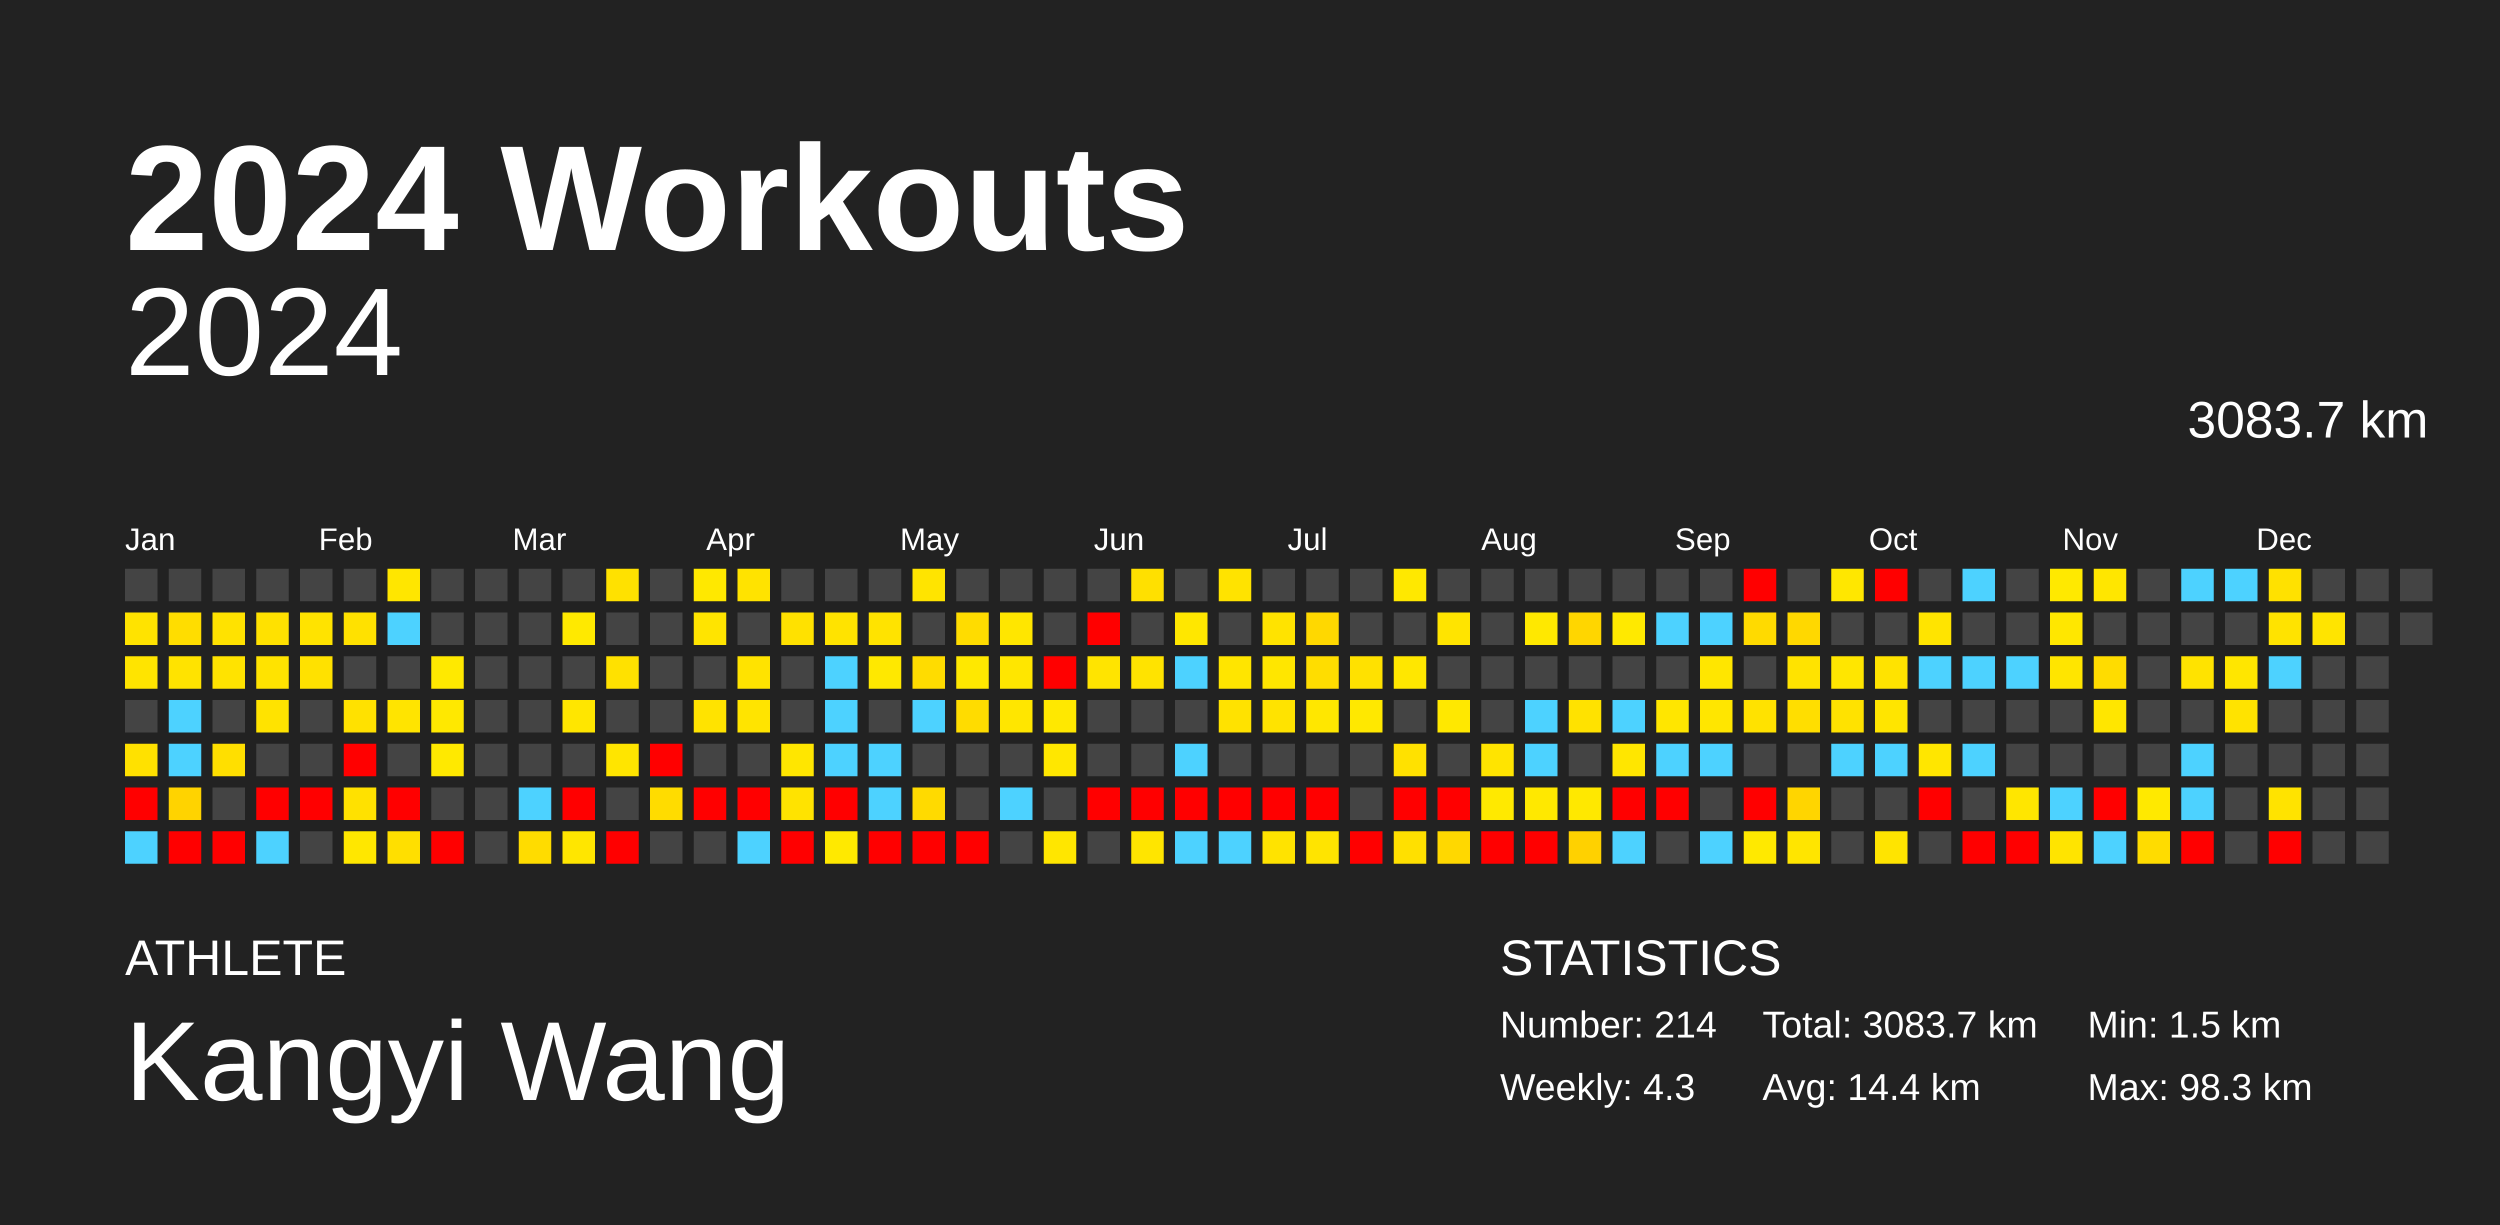
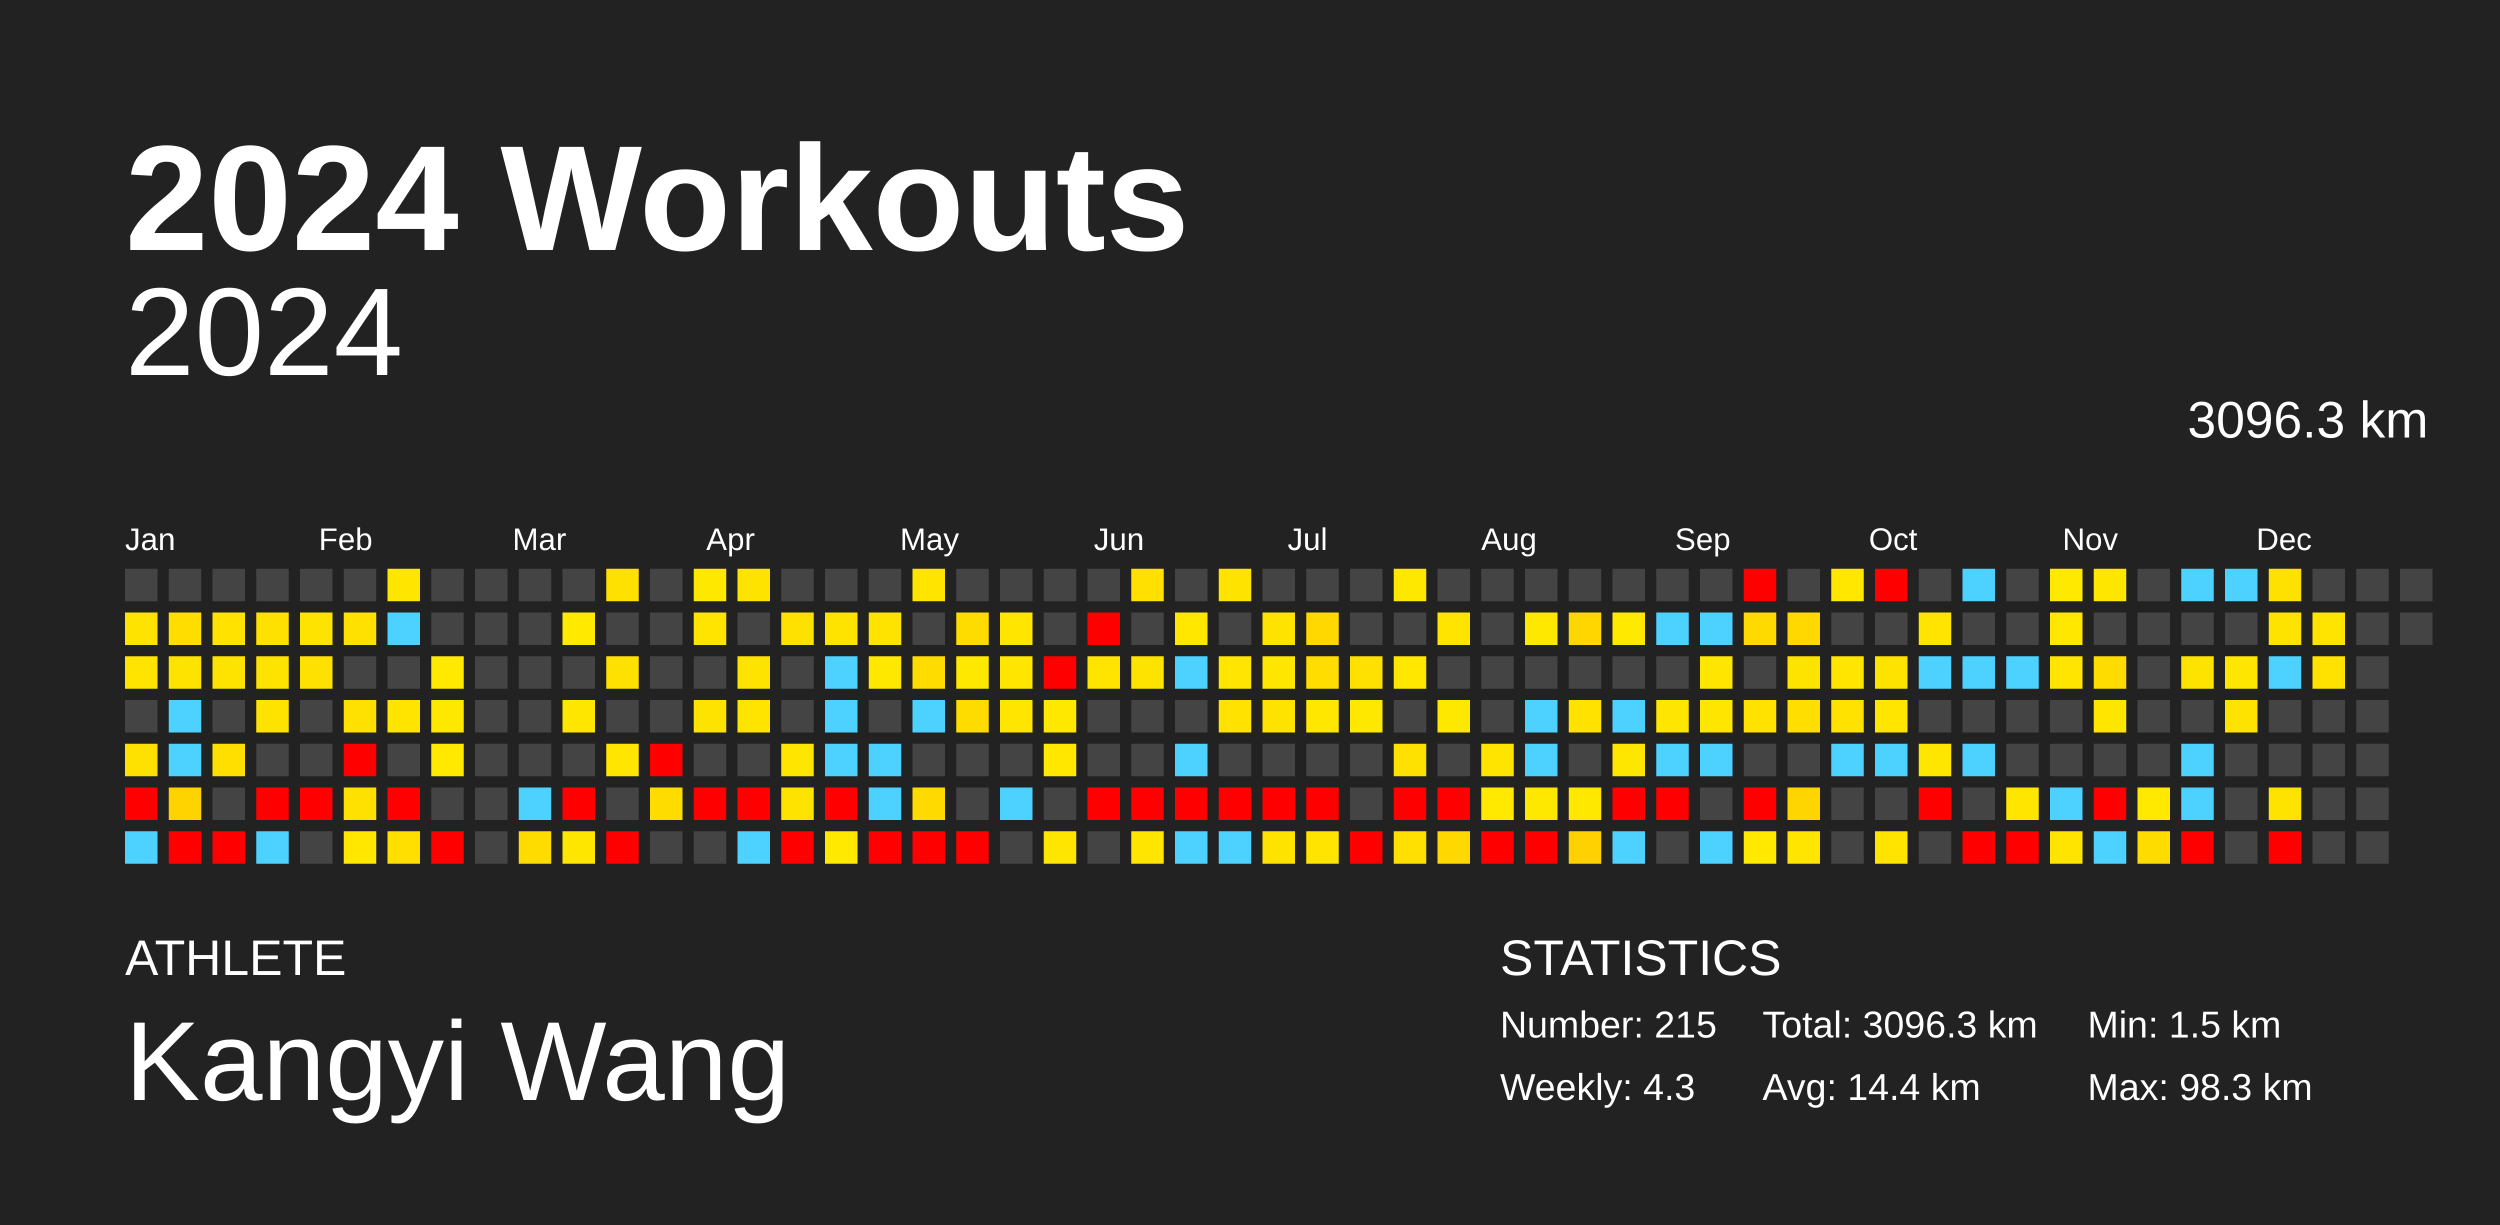
<svg xmlns="http://www.w3.org/2000/svg" baseProfile="full" height="98mm" version="1.1" viewBox="0,0,200,98" width="200mm">
  <defs />
  <rect fill="#222222" height="98" width="200" x="0" y="0" />
  <text fill="#FFFFFF" style="font-size:12px; font-family:Arial; font-weight:bold;" x="10" y="20">2024 Workouts</text>
  <text fill="#FFFFFF" style="font-size:4px; font-family:Arial" x="10" y="78">ATHLETE</text>
  <text fill="#FFFFFF" style="font-size:9px; font-family:Arial" x="10" y="88">Kangyi Wang</text>
  <text fill="#FFFFFF" style="font-size:4px; font-family:Arial" x="120" y="78">STATISTICS</text>
-   <text fill="#FFFFFF" style="font-size:3px; font-family:Arial" x="120" y="83">Number: 214</text>
+   <text fill="#FFFFFF" style="font-size:3px; font-family:Arial" x="120" y="83">Number: 215</text>
  <text fill="#FFFFFF" style="font-size:3px; font-family:Arial" x="120" y="88">Weekly: 4.3</text>
-   <text fill="#FFFFFF" style="font-size:3px; font-family:Arial" x="141" y="83">Total: 3083.7 km</text>
+   <text fill="#FFFFFF" style="font-size:3px; font-family:Arial" x="141" y="83">Total: 3096.3 km</text>
  <text fill="#FFFFFF" style="font-size:3px; font-family:Arial" x="141" y="88">Avg: 14.4 km</text>
  <text fill="#FFFFFF" style="font-size:3px; font-family:Arial" x="167" y="83">Min: 1.5 km</text>
  <text fill="#FFFFFF" style="font-size:3px; font-family:Arial" x="167" y="88">Max: 98.3 km</text>
  <text alignment-baseline="hanging" fill="#FFFFFF" style="font-size:10.0px; font-family:Arial;" x="10" y="30">2024</text>
-   <text alignment-baseline="hanging" fill="#FFFFFF" style="font-size:4.125px; font-family:Arial;" x="175" y="35">3083.7 km</text>
+   <text alignment-baseline="hanging" fill="#FFFFFF" style="font-size:4.125px; font-family:Arial;" x="175" y="35">3096.3 km</text>
  <text fill="#FFFFFF" style="font-size:2.5px; font-family:Arial" x="10.0" y="44">Jan</text>
  <text fill="#FFFFFF" style="font-size:2.5px; font-family:Arial" x="25.5" y="44">Feb</text>
  <text fill="#FFFFFF" style="font-size:2.5px; font-family:Arial" x="41.0" y="44">Mar</text>
  <text fill="#FFFFFF" style="font-size:2.5px; font-family:Arial" x="56.5" y="44">Apr</text>
  <text fill="#FFFFFF" style="font-size:2.5px; font-family:Arial" x="72.0" y="44">May</text>
  <text fill="#FFFFFF" style="font-size:2.5px; font-family:Arial" x="87.5" y="44">Jun</text>
  <text fill="#FFFFFF" style="font-size:2.5px; font-family:Arial" x="103.0" y="44">Jul</text>
  <text fill="#FFFFFF" style="font-size:2.5px; font-family:Arial" x="118.5" y="44">Aug</text>
  <text fill="#FFFFFF" style="font-size:2.5px; font-family:Arial" x="134.0" y="44">Sep</text>
  <text fill="#FFFFFF" style="font-size:2.5px; font-family:Arial" x="149.5" y="44">Oct</text>
  <text fill="#FFFFFF" style="font-size:2.5px; font-family:Arial" x="165.0" y="44">Nov</text>
  <text fill="#FFFFFF" style="font-size:2.5px; font-family:Arial" x="180.5" y="44">Dec</text>
  <rect fill="#444444" height="2.6" width="2.6" x="10.0" y="45.5" />
  <rect fill="#ffe300" height="2.6" width="2.6" x="10.0" y="49.0" />
  <rect fill="#ffe400" height="2.6" width="2.6" x="10.0" y="52.5" />
  <rect fill="#444444" height="2.6" width="2.6" x="10.0" y="56.0" />
  <rect fill="#ffe100" height="2.6" width="2.6" x="10.0" y="59.5" />
  <rect fill="red" height="2.6" width="2.6" x="10.0" y="63.0" />
  <rect fill="#4dd2ff" height="2.6" width="2.6" x="10.0" y="66.5" />
  <rect fill="#444444" height="2.6" width="2.6" x="13.5" y="45.5" />
  <rect fill="#ffdd00" height="2.6" width="2.6" x="13.5" y="49.0" />
  <rect fill="#ffe300" height="2.6" width="2.6" x="13.5" y="52.5" />
  <rect fill="#4dd2ff" height="2.6" width="2.6" x="13.5" y="56.0" />
  <rect fill="#4dd2ff" height="2.6" width="2.6" x="13.5" y="59.5" />
  <rect fill="#ffd300" height="2.6" width="2.6" x="13.5" y="63.0" />
  <rect fill="red" height="2.6" width="2.6" x="13.5" y="66.5" />
  <rect fill="#444444" height="2.6" width="2.6" x="17.0" y="45.5" />
  <rect fill="#ffe200" height="2.6" width="2.6" x="17.0" y="49.0" />
  <rect fill="#ffe300" height="2.6" width="2.6" x="17.0" y="52.5" />
  <rect fill="#444444" height="2.6" width="2.6" x="17.0" y="56.0" />
  <rect fill="#ffdf00" height="2.6" width="2.6" x="17.0" y="59.5" />
  <rect fill="#444444" height="2.6" width="2.6" x="17.0" y="63.0" />
  <rect fill="red" height="2.6" width="2.6" x="17.0" y="66.5" />
  <rect fill="#444444" height="2.6" width="2.6" x="20.5" y="45.5" />
  <rect fill="#ffe100" height="2.6" width="2.6" x="20.5" y="49.0" />
  <rect fill="#ffe300" height="2.6" width="2.6" x="20.5" y="52.5" />
  <rect fill="#ffe300" height="2.6" width="2.6" x="20.5" y="56.0" />
  <rect fill="#444444" height="2.6" width="2.6" x="20.5" y="59.5" />
  <rect fill="red" height="2.6" width="2.6" x="20.5" y="63.0" />
  <rect fill="#4dd2ff" height="2.6" width="2.6" x="20.5" y="66.5" />
  <rect fill="#444444" height="2.6" width="2.6" x="24.0" y="45.5" />
  <rect fill="#ffe300" height="2.6" width="2.6" x="24.0" y="49.0" />
  <rect fill="#ffe100" height="2.6" width="2.6" x="24.0" y="52.5" />
  <rect fill="#444444" height="2.6" width="2.6" x="24.0" y="56.0" />
  <rect fill="#444444" height="2.6" width="2.6" x="24.0" y="59.5" />
  <rect fill="red" height="2.6" width="2.6" x="24.0" y="63.0" />
  <rect fill="#444444" height="2.6" width="2.6" x="24.0" y="66.5" />
  <rect fill="#444444" height="2.6" width="2.6" x="27.5" y="45.5" />
  <rect fill="#ffe100" height="2.6" width="2.6" x="27.5" y="49.0" />
  <rect fill="#444444" height="2.6" width="2.6" x="27.5" y="52.5" />
  <rect fill="#ffe100" height="2.6" width="2.6" x="27.5" y="56.0" />
  <rect fill="red" height="2.6" width="2.6" x="27.5" y="59.5" />
  <rect fill="#ffe100" height="2.6" width="2.6" x="27.5" y="63.0" />
  <rect fill="#ffe700" height="2.6" width="2.6" x="27.5" y="66.5" />
  <rect fill="#ffe600" height="2.6" width="2.6" x="31.0" y="45.5" />
  <rect fill="#4dd2ff" height="2.6" width="2.6" x="31.0" y="49.0" />
  <rect fill="#444444" height="2.6" width="2.6" x="31.0" y="52.5" />
  <rect fill="#ffe400" height="2.6" width="2.6" x="31.0" y="56.0" />
  <rect fill="#444444" height="2.6" width="2.6" x="31.0" y="59.5" />
  <rect fill="red" height="2.6" width="2.6" x="31.0" y="63.0" />
  <rect fill="#ffdf00" height="2.6" width="2.6" x="31.0" y="66.5" />
  <rect fill="#444444" height="2.6" width="2.6" x="34.5" y="45.5" />
  <rect fill="#444444" height="2.6" width="2.6" x="34.5" y="49.0" />
  <rect fill="#ffe900" height="2.6" width="2.6" x="34.5" y="52.5" />
  <rect fill="#ffe800" height="2.6" width="2.6" x="34.5" y="56.0" />
  <rect fill="#ffe900" height="2.6" width="2.6" x="34.5" y="59.5" />
  <rect fill="#444444" height="2.6" width="2.6" x="34.5" y="63.0" />
  <rect fill="red" height="2.6" width="2.6" x="34.5" y="66.5" />
  <rect fill="#444444" height="2.6" width="2.6" x="38.0" y="45.5" />
  <rect fill="#444444" height="2.6" width="2.6" x="38.0" y="49.0" />
  <rect fill="#444444" height="2.6" width="2.6" x="38.0" y="52.5" />
  <rect fill="#444444" height="2.6" width="2.6" x="38.0" y="56.0" />
  <rect fill="#444444" height="2.6" width="2.6" x="38.0" y="59.5" />
  <rect fill="#444444" height="2.6" width="2.6" x="38.0" y="63.0" />
  <rect fill="#444444" height="2.6" width="2.6" x="38.0" y="66.5" />
  <rect fill="#444444" height="2.6" width="2.6" x="41.5" y="45.5" />
  <rect fill="#444444" height="2.6" width="2.6" x="41.5" y="49.0" />
  <rect fill="#444444" height="2.6" width="2.6" x="41.5" y="52.5" />
  <rect fill="#444444" height="2.6" width="2.6" x="41.5" y="56.0" />
  <rect fill="#444444" height="2.6" width="2.6" x="41.5" y="59.5" />
  <rect fill="#4dd2ff" height="2.6" width="2.6" x="41.5" y="63.0" />
  <rect fill="#ffdc00" height="2.6" width="2.6" x="41.5" y="66.5" />
  <rect fill="#444444" height="2.6" width="2.6" x="45.0" y="45.5" />
  <rect fill="#ffe900" height="2.6" width="2.6" x="45.0" y="49.0" />
  <rect fill="#444444" height="2.6" width="2.6" x="45.0" y="52.5" />
  <rect fill="#ffe600" height="2.6" width="2.6" x="45.0" y="56.0" />
  <rect fill="#444444" height="2.6" width="2.6" x="45.0" y="59.5" />
  <rect fill="red" height="2.6" width="2.6" x="45.0" y="63.0" />
  <rect fill="#ffe600" height="2.6" width="2.6" x="45.0" y="66.5" />
  <rect fill="#ffe100" height="2.6" width="2.6" x="48.5" y="45.5" />
  <rect fill="#444444" height="2.6" width="2.6" x="48.5" y="49.0" />
  <rect fill="#ffe100" height="2.6" width="2.6" x="48.5" y="52.5" />
  <rect fill="#444444" height="2.6" width="2.6" x="48.5" y="56.0" />
  <rect fill="#ffe500" height="2.6" width="2.6" x="48.5" y="59.5" />
  <rect fill="#444444" height="2.6" width="2.6" x="48.5" y="63.0" />
  <rect fill="red" height="2.6" width="2.6" x="48.5" y="66.5" />
  <rect fill="#444444" height="2.6" width="2.6" x="52.0" y="45.5" />
  <rect fill="#444444" height="2.6" width="2.6" x="52.0" y="49.0" />
  <rect fill="#444444" height="2.6" width="2.6" x="52.0" y="52.5" />
  <rect fill="#444444" height="2.6" width="2.6" x="52.0" y="56.0" />
  <rect fill="red" height="2.6" width="2.6" x="52.0" y="59.5" />
  <rect fill="#ffdc00" height="2.6" width="2.6" x="52.0" y="63.0" />
  <rect fill="#444444" height="2.6" width="2.6" x="52.0" y="66.5" />
  <rect fill="#ffe800" height="2.6" width="2.6" x="55.5" y="45.5" />
  <rect fill="#ffe400" height="2.6" width="2.6" x="55.5" y="49.0" />
  <rect fill="#444444" height="2.6" width="2.6" x="55.5" y="52.5" />
  <rect fill="#ffe300" height="2.6" width="2.6" x="55.5" y="56.0" />
  <rect fill="#444444" height="2.6" width="2.6" x="55.5" y="59.5" />
  <rect fill="red" height="2.6" width="2.6" x="55.5" y="63.0" />
  <rect fill="#444444" height="2.6" width="2.6" x="55.5" y="66.5" />
  <rect fill="#ffe300" height="2.6" width="2.6" x="59.0" y="45.5" />
  <rect fill="#444444" height="2.6" width="2.6" x="59.0" y="49.0" />
  <rect fill="#ffe300" height="2.6" width="2.6" x="59.0" y="52.5" />
  <rect fill="#ffe400" height="2.6" width="2.6" x="59.0" y="56.0" />
  <rect fill="#444444" height="2.6" width="2.6" x="59.0" y="59.5" />
  <rect fill="red" height="2.6" width="2.6" x="59.0" y="63.0" />
  <rect fill="#4dd2ff" height="2.6" width="2.6" x="59.0" y="66.5" />
  <rect fill="#444444" height="2.6" width="2.6" x="62.5" y="45.5" />
  <rect fill="#ffe100" height="2.6" width="2.6" x="62.5" y="49.0" />
  <rect fill="#444444" height="2.6" width="2.6" x="62.5" y="52.5" />
  <rect fill="#444444" height="2.6" width="2.6" x="62.5" y="56.0" />
  <rect fill="#ffe600" height="2.6" width="2.6" x="62.5" y="59.5" />
  <rect fill="#ffe300" height="2.6" width="2.6" x="62.5" y="63.0" />
  <rect fill="red" height="2.6" width="2.6" x="62.5" y="66.5" />
  <rect fill="#444444" height="2.6" width="2.6" x="66.0" y="45.5" />
  <rect fill="#ffe300" height="2.6" width="2.6" x="66.0" y="49.0" />
  <rect fill="#4dd2ff" height="2.6" width="2.6" x="66.0" y="52.5" />
  <rect fill="#4dd2ff" height="2.6" width="2.6" x="66.0" y="56.0" />
  <rect fill="#4dd2ff" height="2.6" width="2.6" x="66.0" y="59.5" />
  <rect fill="red" height="2.6" width="2.6" x="66.0" y="63.0" />
  <rect fill="#ffe900" height="2.6" width="2.6" x="66.0" y="66.5" />
  <rect fill="#444444" height="2.6" width="2.6" x="69.5" y="45.5" />
  <rect fill="#ffe300" height="2.6" width="2.6" x="69.5" y="49.0" />
  <rect fill="#ffe800" height="2.6" width="2.6" x="69.5" y="52.5" />
  <rect fill="#444444" height="2.6" width="2.6" x="69.5" y="56.0" />
  <rect fill="#4dd2ff" height="2.6" width="2.6" x="69.5" y="59.5" />
  <rect fill="#4dd2ff" height="2.6" width="2.6" x="69.5" y="63.0" />
  <rect fill="red" height="2.6" width="2.6" x="69.5" y="66.5" />
  <rect fill="#ffe400" height="2.6" width="2.6" x="73.0" y="45.5" />
  <rect fill="#444444" height="2.6" width="2.6" x="73.0" y="49.0" />
  <rect fill="#ffdc00" height="2.6" width="2.6" x="73.0" y="52.5" />
  <rect fill="#4dd2ff" height="2.6" width="2.6" x="73.0" y="56.0" />
  <rect fill="#444444" height="2.6" width="2.6" x="73.0" y="59.5" />
  <rect fill="#ffda00" height="2.6" width="2.6" x="73.0" y="63.0" />
  <rect fill="red" height="2.6" width="2.6" x="73.0" y="66.5" />
  <rect fill="#444444" height="2.6" width="2.6" x="76.5" y="45.5" />
  <rect fill="#ffdc00" height="2.6" width="2.6" x="76.5" y="49.0" />
  <rect fill="#ffe800" height="2.6" width="2.6" x="76.5" y="52.5" />
  <rect fill="#ffdc00" height="2.6" width="2.6" x="76.5" y="56.0" />
  <rect fill="#444444" height="2.6" width="2.6" x="76.5" y="59.5" />
  <rect fill="#444444" height="2.6" width="2.6" x="76.5" y="63.0" />
  <rect fill="red" height="2.6" width="2.6" x="76.5" y="66.5" />
  <rect fill="#444444" height="2.6" width="2.6" x="80.0" y="45.5" />
  <rect fill="#ffe600" height="2.6" width="2.6" x="80.0" y="49.0" />
  <rect fill="#ffe600" height="2.6" width="2.6" x="80.0" y="52.5" />
  <rect fill="#ffe600" height="2.6" width="2.6" x="80.0" y="56.0" />
  <rect fill="#444444" height="2.6" width="2.6" x="80.0" y="59.5" />
  <rect fill="#4dd2ff" height="2.6" width="2.6" x="80.0" y="63.0" />
  <rect fill="#444444" height="2.6" width="2.6" x="80.0" y="66.5" />
  <rect fill="#444444" height="2.6" width="2.6" x="83.5" y="45.5" />
  <rect fill="#444444" height="2.6" width="2.6" x="83.5" y="49.0" />
  <rect fill="red" height="2.6" width="2.6" x="83.5" y="52.5" />
  <rect fill="#ffe800" height="2.6" width="2.6" x="83.5" y="56.0" />
  <rect fill="#ffe700" height="2.6" width="2.6" x="83.5" y="59.5" />
  <rect fill="#444444" height="2.6" width="2.6" x="83.5" y="63.0" />
  <rect fill="#ffe600" height="2.6" width="2.6" x="83.5" y="66.5" />
  <rect fill="#444444" height="2.6" width="2.6" x="87.0" y="45.5" />
  <rect fill="red" height="2.6" width="2.6" x="87.0" y="49.0" />
  <rect fill="#ffe400" height="2.6" width="2.6" x="87.0" y="52.5" />
  <rect fill="#444444" height="2.6" width="2.6" x="87.0" y="56.0" />
  <rect fill="#444444" height="2.6" width="2.6" x="87.0" y="59.5" />
  <rect fill="red" height="2.6" width="2.6" x="87.0" y="63.0" />
  <rect fill="#444444" height="2.6" width="2.6" x="87.0" y="66.5" />
  <rect fill="#ffe000" height="2.6" width="2.6" x="90.5" y="45.5" />
  <rect fill="#444444" height="2.6" width="2.6" x="90.5" y="49.0" />
  <rect fill="#ffe300" height="2.6" width="2.6" x="90.5" y="52.5" />
  <rect fill="#444444" height="2.6" width="2.6" x="90.5" y="56.0" />
  <rect fill="#444444" height="2.6" width="2.6" x="90.5" y="59.5" />
  <rect fill="red" height="2.6" width="2.6" x="90.5" y="63.0" />
  <rect fill="#ffe500" height="2.6" width="2.6" x="90.5" y="66.5" />
  <rect fill="#444444" height="2.6" width="2.6" x="94.0" y="45.5" />
  <rect fill="#ffe700" height="2.6" width="2.6" x="94.0" y="49.0" />
  <rect fill="#4dd2ff" height="2.6" width="2.6" x="94.0" y="52.5" />
  <rect fill="#444444" height="2.6" width="2.6" x="94.0" y="56.0" />
  <rect fill="#4dd2ff" height="2.6" width="2.6" x="94.0" y="59.5" />
  <rect fill="red" height="2.6" width="2.6" x="94.0" y="63.0" />
  <rect fill="#4dd2ff" height="2.6" width="2.6" x="94.0" y="66.5" />
  <rect fill="#ffe300" height="2.6" width="2.6" x="97.5" y="45.5" />
  <rect fill="#444444" height="2.6" width="2.6" x="97.5" y="49.0" />
  <rect fill="#ffe500" height="2.6" width="2.6" x="97.5" y="52.5" />
  <rect fill="#ffe200" height="2.6" width="2.6" x="97.5" y="56.0" />
  <rect fill="#444444" height="2.6" width="2.6" x="97.5" y="59.5" />
  <rect fill="red" height="2.6" width="2.6" x="97.5" y="63.0" />
  <rect fill="#4dd2ff" height="2.6" width="2.6" x="97.5" y="66.5" />
  <rect fill="#444444" height="2.6" width="2.6" x="101.0" y="45.5" />
  <rect fill="#ffe300" height="2.6" width="2.6" x="101.0" y="49.0" />
  <rect fill="#ffe600" height="2.6" width="2.6" x="101.0" y="52.5" />
  <rect fill="#ffe300" height="2.6" width="2.6" x="101.0" y="56.0" />
  <rect fill="#444444" height="2.6" width="2.6" x="101.0" y="59.5" />
  <rect fill="red" height="2.6" width="2.6" x="101.0" y="63.0" />
  <rect fill="#ffe300" height="2.6" width="2.6" x="101.0" y="66.5" />
  <rect fill="#444444" height="2.6" width="2.6" x="104.5" y="45.5" />
  <rect fill="#ffd800" height="2.6" width="2.6" x="104.5" y="49.0" />
  <rect fill="#ffdd00" height="2.6" width="2.6" x="104.5" y="52.5" />
  <rect fill="#ffe700" height="2.6" width="2.6" x="104.5" y="56.0" />
  <rect fill="#444444" height="2.6" width="2.6" x="104.5" y="59.5" />
  <rect fill="red" height="2.6" width="2.6" x="104.5" y="63.0" />
  <rect fill="#ffe400" height="2.6" width="2.6" x="104.5" y="66.5" />
  <rect fill="#444444" height="2.6" width="2.6" x="108.0" y="45.5" />
  <rect fill="#444444" height="2.6" width="2.6" x="108.0" y="49.0" />
  <rect fill="#ffe100" height="2.6" width="2.6" x="108.0" y="52.5" />
  <rect fill="#ffe800" height="2.6" width="2.6" x="108.0" y="56.0" />
  <rect fill="#444444" height="2.6" width="2.6" x="108.0" y="59.5" />
  <rect fill="#444444" height="2.6" width="2.6" x="108.0" y="63.0" />
  <rect fill="red" height="2.6" width="2.6" x="108.0" y="66.5" />
  <rect fill="#ffe800" height="2.6" width="2.6" x="111.5" y="45.5" />
  <rect fill="#444444" height="2.6" width="2.6" x="111.5" y="49.0" />
  <rect fill="#ffe700" height="2.6" width="2.6" x="111.5" y="52.5" />
  <rect fill="#444444" height="2.6" width="2.6" x="111.5" y="56.0" />
  <rect fill="#ffe100" height="2.6" width="2.6" x="111.5" y="59.5" />
  <rect fill="red" height="2.6" width="2.6" x="111.5" y="63.0" />
  <rect fill="#ffe000" height="2.6" width="2.6" x="111.5" y="66.5" />
  <rect fill="#444444" height="2.6" width="2.6" x="115.0" y="45.5" />
  <rect fill="#ffe400" height="2.6" width="2.6" x="115.0" y="49.0" />
  <rect fill="#444444" height="2.6" width="2.6" x="115.0" y="52.5" />
  <rect fill="#ffe800" height="2.6" width="2.6" x="115.0" y="56.0" />
  <rect fill="#444444" height="2.6" width="2.6" x="115.0" y="59.5" />
  <rect fill="red" height="2.6" width="2.6" x="115.0" y="63.0" />
  <rect fill="#ffd800" height="2.6" width="2.6" x="115.0" y="66.5" />
  <rect fill="#444444" height="2.6" width="2.6" x="118.5" y="45.5" />
  <rect fill="#444444" height="2.6" width="2.6" x="118.5" y="49.0" />
  <rect fill="#444444" height="2.6" width="2.6" x="118.5" y="52.5" />
  <rect fill="#444444" height="2.6" width="2.6" x="118.5" y="56.0" />
  <rect fill="#ffe400" height="2.6" width="2.6" x="118.5" y="59.5" />
  <rect fill="#ffe900" height="2.6" width="2.6" x="118.5" y="63.0" />
  <rect fill="red" height="2.6" width="2.6" x="118.5" y="66.5" />
  <rect fill="#444444" height="2.6" width="2.6" x="122.0" y="45.5" />
  <rect fill="#ffe800" height="2.6" width="2.6" x="122.0" y="49.0" />
  <rect fill="#444444" height="2.6" width="2.6" x="122.0" y="52.5" />
  <rect fill="#4dd2ff" height="2.6" width="2.6" x="122.0" y="56.0" />
  <rect fill="#4dd2ff" height="2.6" width="2.6" x="122.0" y="59.5" />
  <rect fill="#ffe800" height="2.6" width="2.6" x="122.0" y="63.0" />
  <rect fill="red" height="2.6" width="2.6" x="122.0" y="66.5" />
  <rect fill="#444444" height="2.6" width="2.6" x="125.5" y="45.5" />
  <rect fill="#ffd600" height="2.6" width="2.6" x="125.5" y="49.0" />
  <rect fill="#444444" height="2.6" width="2.6" x="125.5" y="52.5" />
  <rect fill="#ffe200" height="2.6" width="2.6" x="125.5" y="56.0" />
  <rect fill="#444444" height="2.6" width="2.6" x="125.5" y="59.5" />
  <rect fill="#ffe800" height="2.6" width="2.6" x="125.5" y="63.0" />
  <rect fill="#ffd100" height="2.6" width="2.6" x="125.5" y="66.5" />
  <rect fill="#444444" height="2.6" width="2.6" x="129.0" y="45.5" />
  <rect fill="#ffe900" height="2.6" width="2.6" x="129.0" y="49.0" />
  <rect fill="#444444" height="2.6" width="2.6" x="129.0" y="52.5" />
  <rect fill="#4dd2ff" height="2.6" width="2.6" x="129.0" y="56.0" />
  <rect fill="#ffe600" height="2.6" width="2.6" x="129.0" y="59.5" />
  <rect fill="red" height="2.6" width="2.6" x="129.0" y="63.0" />
  <rect fill="#4dd2ff" height="2.6" width="2.6" x="129.0" y="66.5" />
  <rect fill="#444444" height="2.6" width="2.6" x="132.5" y="45.5" />
  <rect fill="#4dd2ff" height="2.6" width="2.6" x="132.5" y="49.0" />
  <rect fill="#444444" height="2.6" width="2.6" x="132.5" y="52.5" />
  <rect fill="#ffe600" height="2.6" width="2.6" x="132.5" y="56.0" />
  <rect fill="#4dd2ff" height="2.6" width="2.6" x="132.5" y="59.5" />
  <rect fill="red" height="2.6" width="2.6" x="132.5" y="63.0" />
  <rect fill="#444444" height="2.6" width="2.6" x="132.5" y="66.5" />
  <rect fill="#444444" height="2.6" width="2.6" x="136.0" y="45.5" />
  <rect fill="#4dd2ff" height="2.6" width="2.6" x="136.0" y="49.0" />
  <rect fill="#ffe600" height="2.6" width="2.6" x="136.0" y="52.5" />
  <rect fill="#ffe600" height="2.6" width="2.6" x="136.0" y="56.0" />
  <rect fill="#4dd2ff" height="2.6" width="2.6" x="136.0" y="59.5" />
  <rect fill="#444444" height="2.6" width="2.6" x="136.0" y="63.0" />
  <rect fill="#4dd2ff" height="2.6" width="2.6" x="136.0" y="66.5" />
  <rect fill="red" height="2.6" width="2.6" x="139.5" y="45.5" />
  <rect fill="#ffda00" height="2.6" width="2.6" x="139.5" y="49.0" />
  <rect fill="#444444" height="2.6" width="2.6" x="139.5" y="52.5" />
  <rect fill="#ffe200" height="2.6" width="2.6" x="139.5" y="56.0" />
  <rect fill="#444444" height="2.6" width="2.6" x="139.5" y="59.5" />
  <rect fill="red" height="2.6" width="2.6" x="139.5" y="63.0" />
  <rect fill="#ffe900" height="2.6" width="2.6" x="139.5" y="66.5" />
  <rect fill="#444444" height="2.6" width="2.6" x="143.0" y="45.5" />
  <rect fill="#ffd800" height="2.6" width="2.6" x="143.0" y="49.0" />
  <rect fill="#ffe300" height="2.6" width="2.6" x="143.0" y="52.5" />
  <rect fill="#ffde00" height="2.6" width="2.6" x="143.0" y="56.0" />
  <rect fill="#444444" height="2.6" width="2.6" x="143.0" y="59.5" />
  <rect fill="#ffd500" height="2.6" width="2.6" x="143.0" y="63.0" />
  <rect fill="#ffe500" height="2.6" width="2.6" x="143.0" y="66.5" />
  <rect fill="#ffe700" height="2.6" width="2.6" x="146.5" y="45.5" />
  <rect fill="#444444" height="2.6" width="2.6" x="146.5" y="49.0" />
  <rect fill="#ffe600" height="2.6" width="2.6" x="146.5" y="52.5" />
  <rect fill="#ffe200" height="2.6" width="2.6" x="146.5" y="56.0" />
  <rect fill="#4dd2ff" height="2.6" width="2.6" x="146.5" y="59.5" />
  <rect fill="#444444" height="2.6" width="2.6" x="146.5" y="63.0" />
  <rect fill="#444444" height="2.6" width="2.6" x="146.5" y="66.5" />
  <rect fill="red" height="2.6" width="2.6" x="150.0" y="45.5" />
  <rect fill="#444444" height="2.6" width="2.6" x="150.0" y="49.0" />
  <rect fill="#ffe300" height="2.6" width="2.6" x="150.0" y="52.5" />
  <rect fill="#ffe500" height="2.6" width="2.6" x="150.0" y="56.0" />
  <rect fill="#4dd2ff" height="2.6" width="2.6" x="150.0" y="59.5" />
  <rect fill="#444444" height="2.6" width="2.6" x="150.0" y="63.0" />
  <rect fill="#ffe400" height="2.6" width="2.6" x="150.0" y="66.5" />
  <rect fill="#444444" height="2.6" width="2.6" x="153.5" y="45.5" />
  <rect fill="#ffe400" height="2.6" width="2.6" x="153.5" y="49.0" />
  <rect fill="#4dd2ff" height="2.6" width="2.6" x="153.5" y="52.5" />
  <rect fill="#444444" height="2.6" width="2.6" x="153.5" y="56.0" />
  <rect fill="#ffe600" height="2.6" width="2.6" x="153.5" y="59.5" />
  <rect fill="red" height="2.6" width="2.6" x="153.5" y="63.0" />
  <rect fill="#444444" height="2.6" width="2.6" x="153.5" y="66.5" />
  <rect fill="#4dd2ff" height="2.6" width="2.6" x="157.0" y="45.5" />
  <rect fill="#444444" height="2.6" width="2.6" x="157.0" y="49.0" />
  <rect fill="#4dd2ff" height="2.6" width="2.6" x="157.0" y="52.5" />
  <rect fill="#444444" height="2.6" width="2.6" x="157.0" y="56.0" />
  <rect fill="#4dd2ff" height="2.6" width="2.6" x="157.0" y="59.5" />
  <rect fill="#444444" height="2.6" width="2.6" x="157.0" y="63.0" />
  <rect fill="red" height="2.6" width="2.6" x="157.0" y="66.5" />
  <rect fill="#444444" height="2.6" width="2.6" x="160.5" y="45.5" />
  <rect fill="#444444" height="2.6" width="2.6" x="160.5" y="49.0" />
  <rect fill="#4dd2ff" height="2.6" width="2.6" x="160.5" y="52.5" />
  <rect fill="#444444" height="2.6" width="2.6" x="160.5" y="56.0" />
  <rect fill="#444444" height="2.6" width="2.6" x="160.5" y="59.5" />
  <rect fill="#ffe600" height="2.6" width="2.6" x="160.5" y="63.0" />
  <rect fill="red" height="2.6" width="2.6" x="160.5" y="66.5" />
  <rect fill="#ffe900" height="2.6" width="2.6" x="164.0" y="45.5" />
  <rect fill="#ffe700" height="2.6" width="2.6" x="164.0" y="49.0" />
  <rect fill="#ffe500" height="2.6" width="2.6" x="164.0" y="52.5" />
  <rect fill="#444444" height="2.6" width="2.6" x="164.0" y="56.0" />
  <rect fill="#444444" height="2.6" width="2.6" x="164.0" y="59.5" />
  <rect fill="#4dd2ff" height="2.6" width="2.6" x="164.0" y="63.0" />
  <rect fill="#ffe400" height="2.6" width="2.6" x="164.0" y="66.5" />
  <rect fill="#ffe600" height="2.6" width="2.6" x="167.5" y="45.5" />
  <rect fill="#444444" height="2.6" width="2.6" x="167.5" y="49.0" />
  <rect fill="#ffdc00" height="2.6" width="2.6" x="167.5" y="52.5" />
  <rect fill="#ffe600" height="2.6" width="2.6" x="167.5" y="56.0" />
  <rect fill="#444444" height="2.6" width="2.6" x="167.5" y="59.5" />
  <rect fill="red" height="2.6" width="2.6" x="167.5" y="63.0" />
  <rect fill="#4dd2ff" height="2.6" width="2.6" x="167.5" y="66.5" />
  <rect fill="#444444" height="2.6" width="2.6" x="171.0" y="45.5" />
  <rect fill="#444444" height="2.6" width="2.6" x="171.0" y="49.0" />
  <rect fill="#444444" height="2.6" width="2.6" x="171.0" y="52.5" />
  <rect fill="#444444" height="2.6" width="2.6" x="171.0" y="56.0" />
  <rect fill="#444444" height="2.6" width="2.6" x="171.0" y="59.5" />
  <rect fill="#ffe900" height="2.6" width="2.6" x="171.0" y="63.0" />
  <rect fill="#ffdc00" height="2.6" width="2.6" x="171.0" y="66.5" />
  <rect fill="#4dd2ff" height="2.6" width="2.6" x="174.5" y="45.5" />
  <rect fill="#444444" height="2.6" width="2.6" x="174.5" y="49.0" />
  <rect fill="#ffe300" height="2.6" width="2.6" x="174.5" y="52.5" />
  <rect fill="#444444" height="2.6" width="2.6" x="174.5" y="56.0" />
  <rect fill="#4dd2ff" height="2.6" width="2.6" x="174.5" y="59.5" />
  <rect fill="#4dd2ff" height="2.6" width="2.6" x="174.5" y="63.0" />
  <rect fill="red" height="2.6" width="2.6" x="174.5" y="66.5" />
  <rect fill="#4dd2ff" height="2.6" width="2.6" x="178.0" y="45.5" />
  <rect fill="#444444" height="2.6" width="2.6" x="178.0" y="49.0" />
  <rect fill="#ffe600" height="2.6" width="2.6" x="178.0" y="52.5" />
  <rect fill="#ffe300" height="2.6" width="2.6" x="178.0" y="56.0" />
  <rect fill="#444444" height="2.6" width="2.6" x="178.0" y="59.5" />
  <rect fill="#444444" height="2.6" width="2.6" x="178.0" y="63.0" />
  <rect fill="#444444" height="2.6" width="2.6" x="178.0" y="66.5" />
  <rect fill="#ffe100" height="2.6" width="2.6" x="181.5" y="45.5" />
  <rect fill="#ffe300" height="2.6" width="2.6" x="181.5" y="49.0" />
  <rect fill="#4dd2ff" height="2.6" width="2.6" x="181.5" y="52.5" />
  <rect fill="#444444" height="2.6" width="2.6" x="181.5" y="56.0" />
  <rect fill="#444444" height="2.6" width="2.6" x="181.5" y="59.5" />
  <rect fill="#ffe300" height="2.6" width="2.6" x="181.5" y="63.0" />
  <rect fill="red" height="2.6" width="2.6" x="181.5" y="66.5" />
  <rect fill="#444444" height="2.6" width="2.6" x="185.0" y="45.5" />
  <rect fill="#ffe400" height="2.6" width="2.6" x="185.0" y="49.0" />
-   <rect fill="#444444" height="2.6" width="2.6" x="185.0" y="52.5" />
+   <rect fill="#ffe200" height="2.6" width="2.6" x="185.0" y="52.5" />
  <rect fill="#444444" height="2.6" width="2.6" x="185.0" y="56.0" />
  <rect fill="#444444" height="2.6" width="2.6" x="185.0" y="59.5" />
  <rect fill="#444444" height="2.6" width="2.6" x="185.0" y="63.0" />
  <rect fill="#444444" height="2.6" width="2.6" x="185.0" y="66.5" />
  <rect fill="#444444" height="2.6" width="2.6" x="188.5" y="45.5" />
  <rect fill="#444444" height="2.6" width="2.6" x="188.5" y="49.0" />
  <rect fill="#444444" height="2.6" width="2.6" x="188.5" y="52.5" />
  <rect fill="#444444" height="2.6" width="2.6" x="188.5" y="56.0" />
  <rect fill="#444444" height="2.6" width="2.6" x="188.5" y="59.5" />
  <rect fill="#444444" height="2.6" width="2.6" x="188.5" y="63.0" />
  <rect fill="#444444" height="2.6" width="2.6" x="188.5" y="66.5" />
  <rect fill="#444444" height="2.6" width="2.6" x="192.0" y="45.5" />
  <rect fill="#444444" height="2.6" width="2.6" x="192.0" y="49.0" />
</svg>
